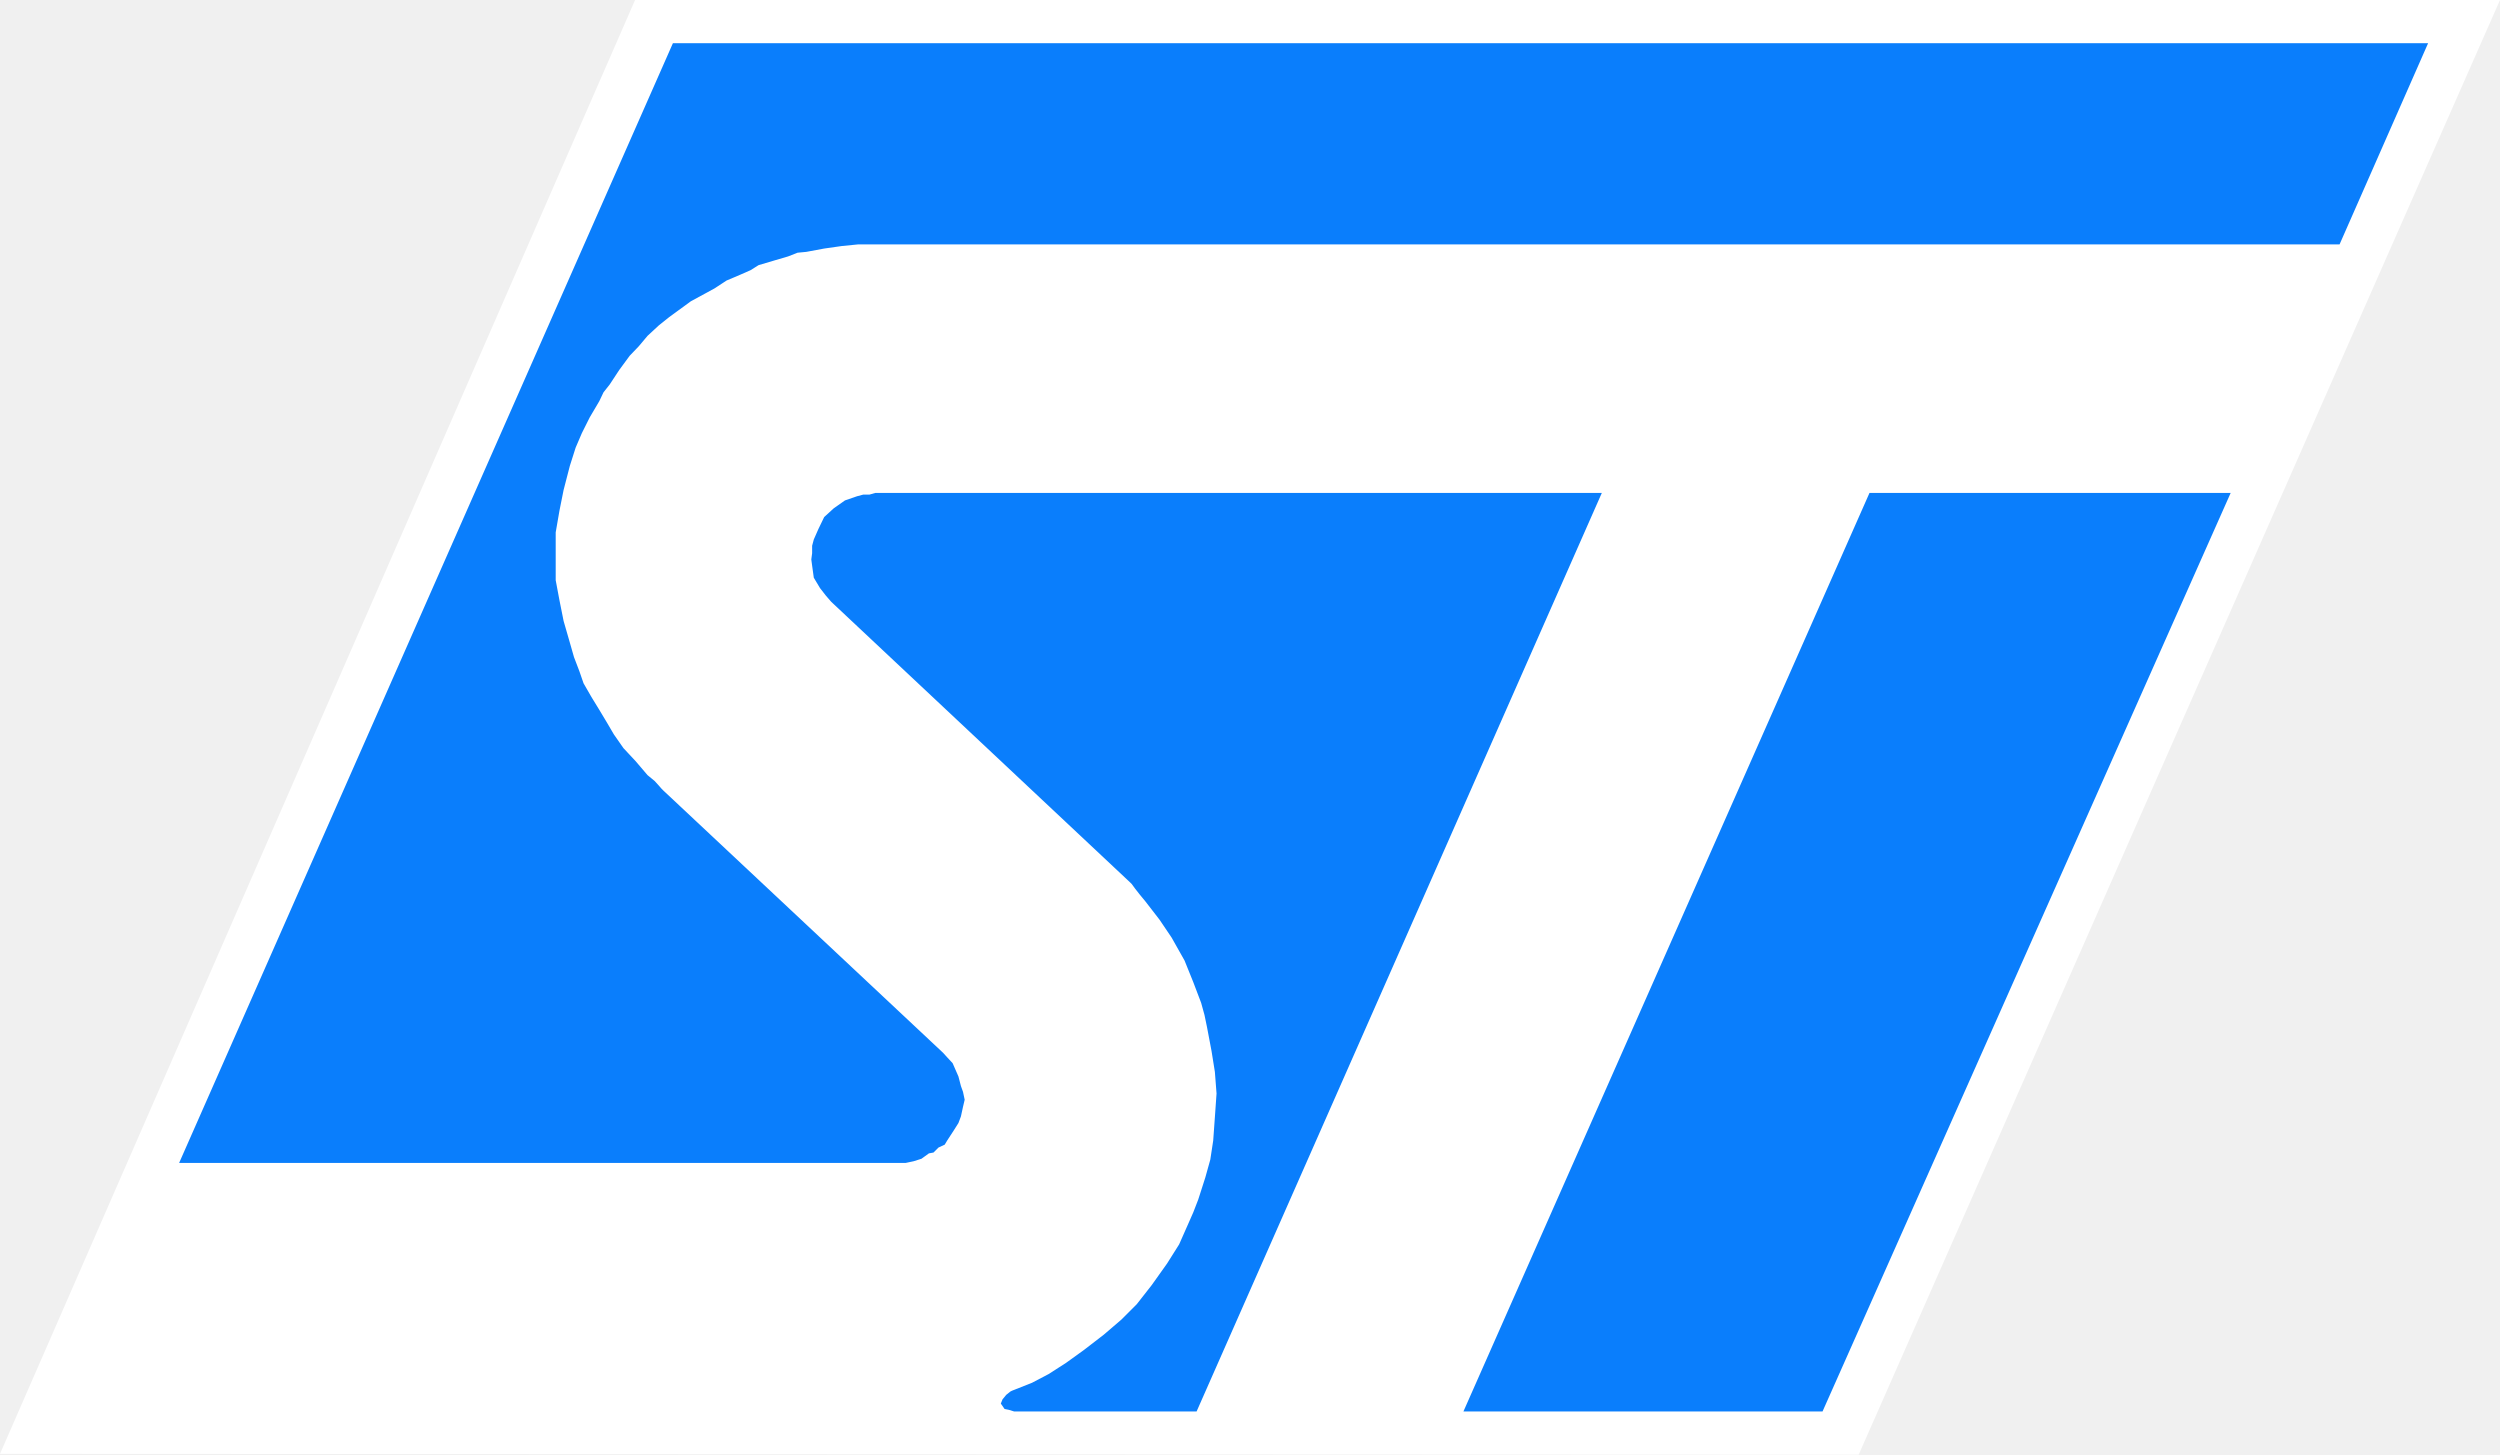
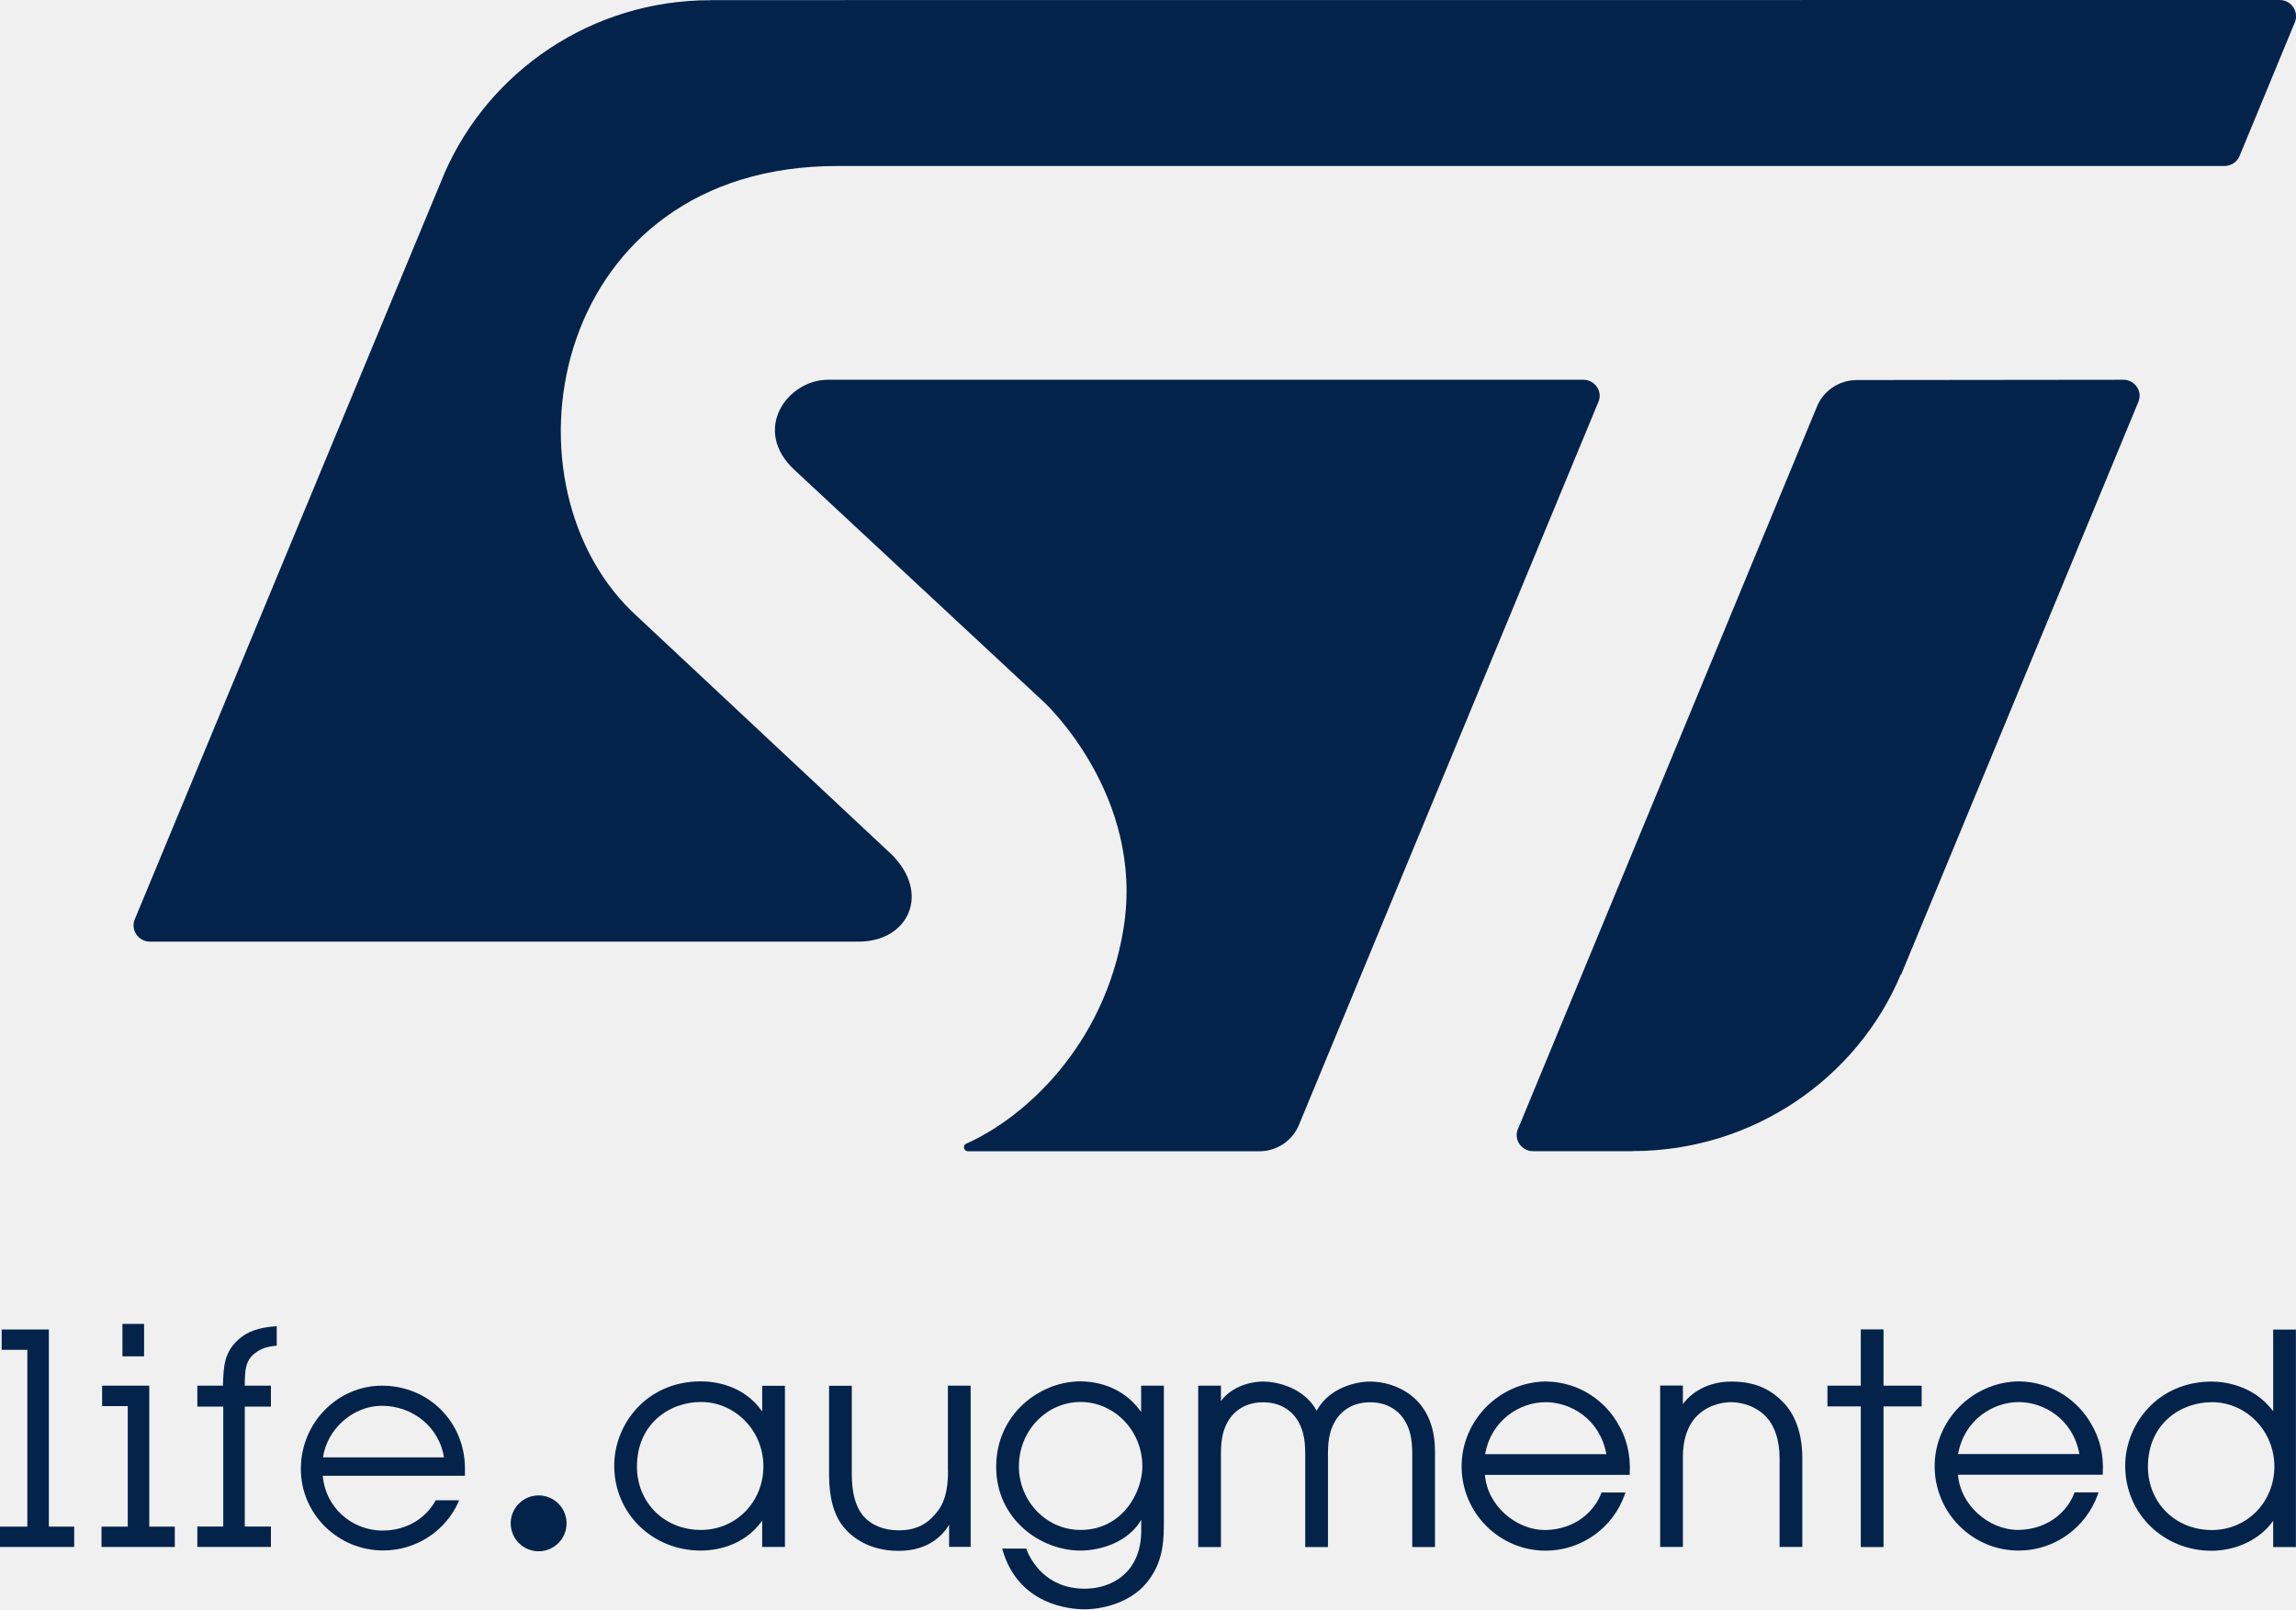
- <svg xmlns="http://www.w3.org/2000/svg" width="744.095" height="432.973" id="svg1918" version="1.0">
-   <defs id="defs1920" />
-   <g id="layer1" transform="translate(-33.66698,-298.7329)">
-     <g id="g1988">
-       <path style="fill:white;fill-rule:evenodd;stroke:none" d="M 222.691,298.733 L 777.762,298.733 L 586.882,731.706 L 33.667,731.458 L 222.691,298.733" class="ps00" id="path8" />
-       <path d="M 590.099,445.449 L 697.6,445.449 L 576.12,718.84 L 469.238,718.84 L 590.099,445.449 M 730.011,371.472 L 289.121,371.472 L 284.173,371.967 L 278.977,372.709 L 273.658,373.699 L 271.06,373.947 L 268.215,375.06 L 264.008,376.297 L 259.431,377.658 L 257.081,379.142 L 253.988,380.503 L 249.906,382.235 L 246.318,384.585 L 239.267,388.42 L 232.834,393.121 L 229.742,395.595 L 226.402,398.688 L 223.804,401.78 L 221.082,404.626 L 217.99,408.832 L 215.144,413.161 L 213.289,415.512 L 212.052,418.11 L 209.207,422.934 L 206.856,427.635 L 205,431.965 L 203.269,437.408 L 201.413,444.583 L 200.176,450.768 L 199.063,457.201 L 199.063,471.427 L 200.176,477.365 L 201.413,483.55 L 203.269,489.983 L 204.506,494.313 L 206.114,498.519 L 207.351,502.106 L 209.701,506.189 L 212.052,510.024 L 214.278,513.735 L 216.381,517.322 L 219.227,521.405 L 222.814,525.24 L 226.402,529.446 L 228.505,531.177 L 229.742,532.538 L 230.608,533.528 L 231.103,534.023 L 314.357,612.082 L 315.594,613.442 L 317.202,615.174 L 318.934,619.133 L 319.676,621.978 L 320.295,623.71 L 320.79,626.06 L 320.295,628.163 L 319.676,631.009 L 318.934,632.988 L 317.45,635.338 L 315.594,638.184 L 314.852,639.421 L 312.996,640.287 L 311.512,641.771 L 310.151,642.018 L 307.924,643.627 L 305.574,644.369 L 303.223,644.864 L 86.984,644.864 L 233.948,311.598 L 756.36,311.598 L 730.011,371.472 M 510.432,445.449 L 389.818,718.84 L 335.511,718.84 L 333.903,718.345 L 332.666,718.098 L 331.552,716.49 L 332.047,715.253 L 333.16,713.892 L 334.397,712.902 L 334.892,712.655 L 340.83,710.304 L 345.778,707.707 L 350.974,704.367 L 356.294,700.532 L 362.231,695.955 L 367.427,691.501 L 372.004,686.924 L 376.458,681.233 L 381.035,674.801 L 384.622,669.11 L 387.468,662.677 L 388.828,659.585 L 390.313,655.75 L 392.416,649.193 L 393.9,643.874 L 394.766,638.184 L 395.261,631.256 L 395.756,624.205 L 395.261,617.772 L 394.271,611.587 L 392.911,604.412 L 392.168,600.824 L 391.179,597.237 L 388.828,591.051 L 386.231,584.619 L 382.396,577.815 L 378.808,572.495 L 374.602,567.052 L 372.87,564.949 L 371.509,563.217 L 370.52,561.857 L 370.025,561.362 L 281.08,477.86 L 279.472,476.004 L 277.74,473.778 L 275.884,470.685 L 275.389,467.098 L 275.142,465.242 L 275.389,463.386 L 275.389,461.16 L 275.884,459.304 L 277.245,456.211 L 278.977,452.624 L 281.822,450.026 L 285.162,447.676 L 288.75,446.439 L 290.605,445.944 L 292.461,445.944 L 294.193,445.449 L 510.432,445.449" style="fill:#0a7efc;fill-opacity:1;fill-rule:evenodd;stroke:none" id="path16" />
+ <svg xmlns="http://www.w3.org/2000/svg" version="1.1" id="Logo" x="0px" y="0px" viewBox="0 0 229.33 160.74" xml:space="preserve" width="229.33" height="160.74">
+   <defs id="defs51" />
+   <style type="text/css" id="style2">
+ 	.st0{fill:#03234B;}
+ </style>
+   <g id="g46" transform="translate(-47.07,-47.13)">
+     <g id="g38">
+       <g id="g22">
+         <path class="st0" d="m 117.08,199.94 c -3.64,0 -6.39,-2.72 -6.39,-6.33 0,-4.23 3.21,-6.45 6.39,-6.45 3.44,0 6.24,2.88 6.24,6.42 0,3.57 -2.74,6.36 -6.24,6.36 m 6.12,-11.83 c -1.88,-2.71 -4.89,-3.01 -6.13,-3.01 -5.42,0 -8.65,4.28 -8.65,8.42 0,4.76 3.8,8.48 8.65,8.48 1.22,0 4.22,-0.3 6.13,-2.99 v 2.63 h 2.27 v -16.1 h -2.27 z" id="path4" />
+         <path class="st0" d="m 141.76,194.05 c 0,2.82 -0.77,3.82 -1.62,4.68 -0.84,0.84 -1.91,1.25 -3.28,1.25 -1.53,0 -2.74,-0.5 -3.6,-1.47 -0.74,-0.93 -1.11,-2.28 -1.11,-4.11 v -8.86 h -2.27 v 8.89 c 0,2.28 0.48,4.02 1.42,5.18 0.73,0.91 2.41,2.42 5.55,2.42 3.15,0 4.56,-1.81 5.02,-2.62 v 2.22 h 2.15 v -16.1 h -2.27 v 8.52 z" id="path6" />
+         <path class="st0" d="m 154.99,199.94 c -3.39,0 -6.15,-2.85 -6.15,-6.36 0,-3.54 2.76,-6.42 6.15,-6.42 3.41,0 6.18,2.88 6.18,6.42 0.01,2.56 -1.96,6.36 -6.18,6.36 m 6.07,-11.77 c -1.94,-2.77 -4.87,-3.07 -6.07,-3.07 -4.05,0 -8.42,3.26 -8.42,8.54 0,5.17 4.37,8.36 8.42,8.36 2,0 4.76,-0.83 6.07,-3.07 V 200 c 0,4.28 -3.04,5.81 -5.63,5.81 -3.85,0 -5.37,-2.75 -5.84,-3.93 l -0.03,-0.08 h -2.39 l 0.04,0.15 c 1.61,5.5 6.72,5.92 8.24,5.92 0.43,0 4.31,-0.08 6.4,-2.98 1.47,-1.98 1.47,-4.14 1.47,-5.88 v -13.48 h -2.27 v 2.64 z" id="path8" />
+         <path class="st0" d="m 183.92,185.12 c -1.42,0 -4.09,0.62 -5.34,2.91 -1.25,-2.29 -3.93,-2.91 -5.35,-2.91 -1.45,0 -3.27,0.62 -4.21,1.96 v -1.55 h -2.27 v 16.12 h 2.27 v -9.32 c 0,-1.65 0.28,-2.49 0.71,-3.25 0.72,-1.22 1.96,-1.89 3.5,-1.89 1.54,0 2.78,0.67 3.5,1.89 0.43,0.76 0.71,1.61 0.71,3.25 v 9.32 h 2.27 v -9.32 c 0,-1.65 0.28,-2.49 0.71,-3.25 0.72,-1.22 1.96,-1.89 3.5,-1.89 1.54,0 2.78,0.67 3.5,1.89 0.43,0.76 0.71,1.61 0.71,3.25 v 9.32 h 2.27 v -9.56 c 0,-5.5 -4.07,-6.97 -6.48,-6.97" id="path10" />
+         <path class="st0" d="m 195.41,192.37 c 0.6,-3.41 3.47,-5.19 6.04,-5.19 2.47,0 5.4,1.63 6.07,5.19 z m 6.01,-7.26 c -4.61,0.09 -8.36,3.89 -8.36,8.48 0,4.64 3.77,8.42 8.39,8.42 3.56,0 6.75,-2.27 7.92,-5.65 l 0.06,-0.16 h -2.4 l -0.03,0.08 c -0.61,1.65 -2.44,3.61 -5.58,3.67 -3.04,0 -5.82,-2.56 -6.03,-5.51 h 14.45 l 0.01,-0.11 c 0.11,-1.9 -0.31,-3.61 -1.23,-5.09 -1.14,-1.98 -3.62,-4.1 -7.2,-4.13" id="path12" />
+         <path class="st0" d="m 219.98,185.12 c -2.38,0 -4.04,1.16 -4.82,2.26 v -1.86 h -2.27 v 16.12 h 2.27 v -8.86 c -0.03,-1.83 0.49,-3.34 1.45,-4.27 1.27,-1.24 2.9,-1.33 3.37,-1.33 0.47,0 2.1,0.1 3.37,1.33 0.95,0.92 1.47,2.44 1.47,4.27 v 8.86 h 2.27 v -8.86 c 0,-2.44 -0.69,-4.41 -2.01,-5.69 -1.36,-1.36 -2.93,-1.97 -5.1,-1.97" id="path14" />
+         <polygon class="st0" points="232.93,185.53 229.6,185.53 229.6,187.6 232.93,187.6 232.93,201.65 235.2,201.65 235.2,187.6 239.01,187.6 239.01,185.53 235.2,185.53 235.2,179.91 232.93,179.91 " id="polygon16" />
+         <path class="st0" d="m 242.65,192.36 c 0.6,-3.41 3.48,-5.19 6.05,-5.19 2.47,0 5.4,1.63 6.07,5.19 z m 6.02,-7.26 c -4.61,0.09 -8.36,3.89 -8.36,8.48 0,4.64 3.76,8.42 8.39,8.42 3.56,0 6.74,-2.27 7.92,-5.65 l 0.06,-0.16 h -2.4 l -0.03,0.08 c -0.61,1.65 -2.43,3.61 -5.58,3.67 -3.03,0 -5.82,-2.56 -6.03,-5.51 h 14.45 l 0.01,-0.11 c 0.11,-1.9 -0.31,-3.61 -1.23,-5.09 -1.14,-1.98 -3.63,-4.1 -7.2,-4.13" id="path18" />
+         <path class="st0" d="m 268,199.95 c -3.64,0 -6.39,-2.72 -6.39,-6.33 0,-4.23 3.21,-6.44 6.39,-6.44 3.44,0 6.24,2.88 6.24,6.42 0,3.56 -2.74,6.35 -6.24,6.35 m 6.12,-20.03 v 8.17 c -2.04,-2.75 -5.19,-2.97 -6.13,-2.97 -5.42,0 -8.65,4.28 -8.65,8.42 0,4.75 3.8,8.48 8.65,8.48 1.95,0 4.57,-0.8 6.13,-2.99 v 2.62 h 2.27 v -21.72 h -2.27 z" id="path20" />
+       </g>
+       <g id="g36">
+         <rect x="59.3" y="179.36" class="st0" width="2.16" height="3.24" id="rect24" />
+         <polygon class="st0" points="47.24,181.95 49.8,181.95 49.8,199.61 47.07,199.61 47.07,201.64 54.48,201.64 54.48,199.61 51.95,199.61 51.95,179.92 47.24,179.92 " id="polygon26" />
+         <polygon class="st0" points="57.27,187.57 59.83,187.57 59.83,199.61 57.21,199.61 57.21,201.64 64.53,201.64 64.53,199.61 61.98,199.61 61.98,185.53 57.27,185.53 " id="polygon28" />
+         <path class="st0" d="m 70.86,180.95 c -1.41,1.26 -1.46,2.71 -1.52,4.47 v 0.11 h -2.56 v 2.09 h 2.59 v 11.98 h -2.59 v 2.04 h 7.35 v -2.04 h -2.61 v -11.98 h 2.61 v -2.09 h -2.61 v -0.35 c 0.03,-1.16 0.05,-2.17 1.03,-2.9 0.52,-0.43 1.2,-0.66 2.05,-0.73 l 0.11,-0.01 v -1.95 l -0.12,0.01 c -1.69,0.12 -2.84,0.53 -3.73,1.35" id="path30" />
+         <path class="st0" d="m 79.33,192.69 c 0.42,-2.85 3.02,-5.15 5.87,-5.15 3.14,0 5.74,2.16 6.22,5.15 z m 5.9,-7.16 c -4.47,0 -8.11,3.73 -8.11,8.32 0,4.49 3.69,8.14 8.23,8.14 3.24,0 6.19,-1.9 7.51,-4.84 l 0.07,-0.17 H 90.6 l -0.04,0.06 c -1.08,1.88 -3.01,2.96 -5.28,2.96 -3.14,0 -5.73,-2.39 -5.97,-5.47 h 14.2 v -0.71 c 0.01,-4.65 -3.63,-8.29 -8.28,-8.29" id="path32" />
+         <path class="st0" d="m 100.87,202.07 c 1.54,0 2.79,-1.25 2.79,-2.79 0,-1.54 -1.25,-2.79 -2.79,-2.79 -1.54,0 -2.79,1.25 -2.79,2.79 0,1.54 1.25,2.79 2.79,2.79" id="path34" />
+       </g>
    </g>
+     <path class="st0" d="m 274.76,47.13 -156.74,0.01 c 0,0 0.01,0.01 0.01,0.01 -11.89,0 -22.11,7.11 -26.55,17.25 l -30.94,74.53 c -0.08,0.19 -0.13,0.4 -0.13,0.63 0,0.89 0.74,1.62 1.64,1.62 h 70.77 c 5.03,0 7.22,-4.84 3.3,-8.71 L 110.13,108.15 C 96.47,94.76 102.33,63.71 130.7,63.71 h 138.55 c 0.72,0 1.33,-0.46 1.55,-1.09 l 5.48,-13.25 c 0.08,-0.19 0.12,-0.4 0.12,-0.62 0,-0.9 -0.73,-1.62 -1.64,-1.62 z" id="path40" />
+     <path class="st0" d="m 259.15,85.06 -26.61,0.03 c -1.79,0 -3.34,1.08 -3.98,2.63 l -29.81,72.03 c -0.12,0.22 -0.19,0.48 -0.19,0.75 0,0.89 0.74,1.61 1.64,1.61 h 9.93 v -0.01 c 12.06,0 22.47,-7.3 26.81,-17.67 0,0 0.02,0.01 0.03,0.02 l 23.69,-57.19 c 0.07,-0.19 0.12,-0.39 0.12,-0.6 0,-0.88 -0.73,-1.6 -1.63,-1.6 z" id="path42" />
+     <path class="st0" d="m 206.85,86.68 c 0,-0.9 -0.74,-1.62 -1.64,-1.62 h -75.43 c -4.09,0 -7.67,5.03 -3.34,9.02 l 24.92,23.19 c 0,0 10.09,9.3 7.93,22.61 -1.91,11.72 -9.9,18.89 -15.69,21.47 h -0.02 c -0.14,0.07 -0.23,0.21 -0.23,0.36 0,0.22 0.18,0.41 0.41,0.41 h 29.07 c 1.8,0 3.34,-1.08 3.98,-2.63 l 29.92,-72.24 c 0.08,-0.18 0.12,-0.37 0.12,-0.57 z" id="path44" />
  </g>
</svg>
